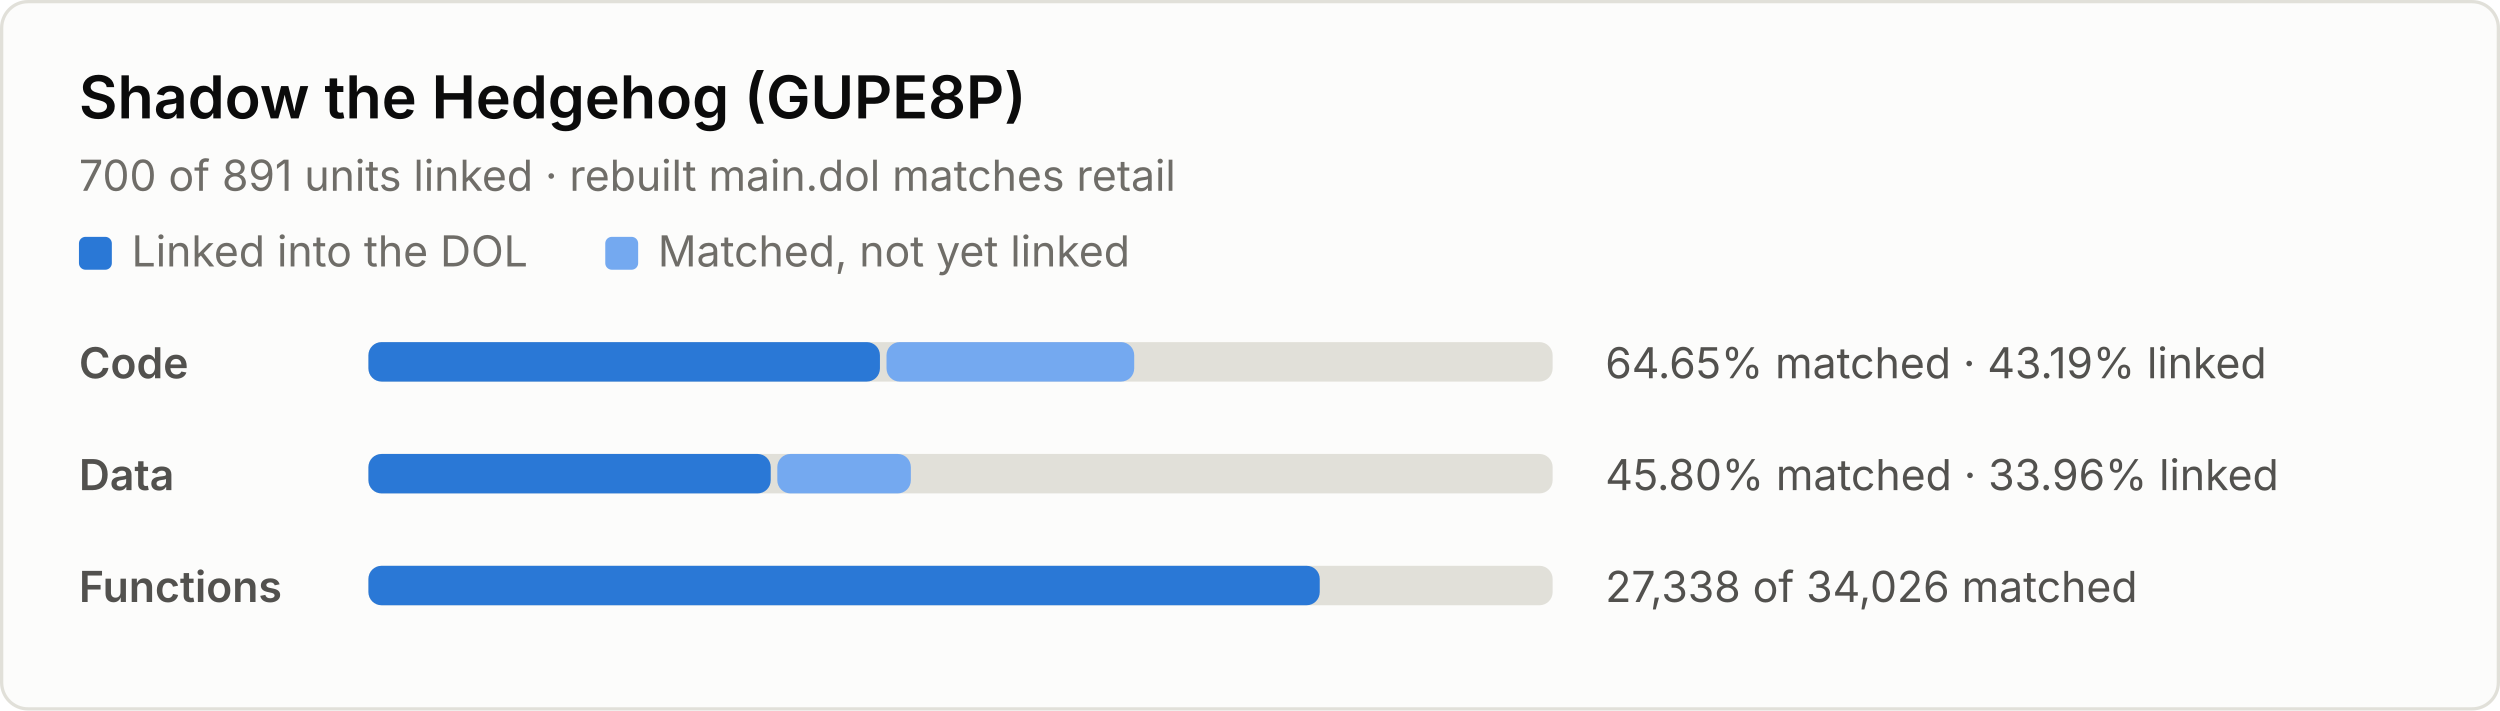
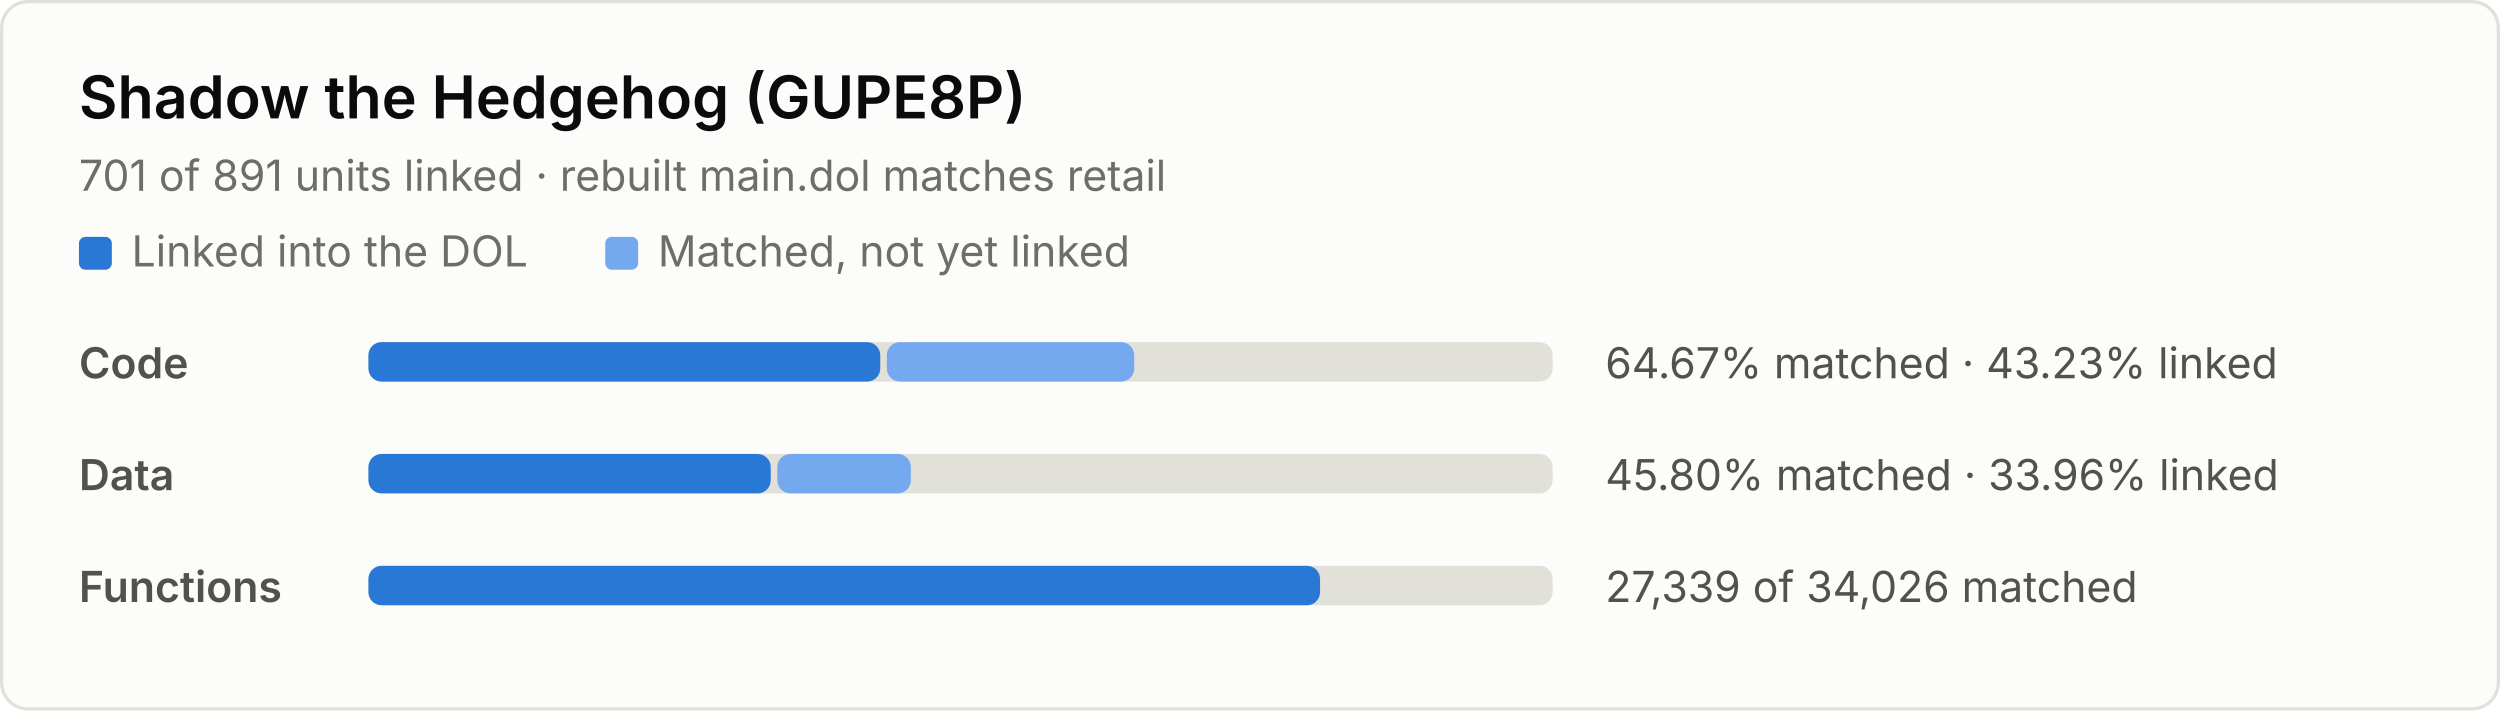
- <svg xmlns="http://www.w3.org/2000/svg" width="760" height="216" viewBox="0 0 760 216" role="img" aria-label="Decompilation progress: 64.65% of code matched, 43.19% linked">
+ <svg xmlns="http://www.w3.org/2000/svg" width="760" height="216" viewBox="0 0 760 216" role="img" aria-label="Decompilation progress: 64.67% of code matched, 43.23% linked">
  <style>
.bg { fill: #fcfcfb; stroke: #e1e0d9; }
.title { fill: #0b0b0b; font: 600 18px system-ui, -apple-system, "Segoe UI", sans-serif; }
.sub, .label, .nums, .key { font: 13px system-ui, -apple-system, "Segoe UI", sans-serif; }
.sub, .key { fill: #6f6d68; }
.label { fill: #52514e; font-weight: 600; }
.nums { fill: #52514e; font-variant-numeric: tabular-nums; }
.track { fill: #e1e0d9; }
.linked { fill: #2a78d6; }
.matched { fill: #74a9f0; }
@media (prefers-color-scheme: dark) {
  .bg { fill: #1a1a19; stroke: #2c2c2a; }
  .title { fill: #f0efec; }
  .sub, .key { fill: #9a988f; }
  .label, .nums { fill: #c3c2b7; }
  .track { fill: #2c2c2a; }
  .linked { fill: #4a94ec; }
  .matched { fill: #2260b0; }
}
</style>
  <rect class="bg" x="0.5" y="0.5" width="759" height="215" rx="8" />
  <text class="title" x="24" y="36">Shadow the Hedgehog (GUPE8P)</text>
-   <text class="sub" x="24" y="58">700 of 891 units linked · rebuilt main.dol matches retail</text>
+   <text class="sub" x="24" y="58">701 of 891 units linked · rebuilt main.dol matches retail</text>
  <rect class="linked" x="24" y="72" width="10" height="10" rx="2" />
  <text class="key" x="40" y="81">Linked into the DOL</text>
  <rect class="matched" x="184" y="72" width="10" height="10" rx="2" />
  <text class="key" x="200" y="81">Matched, not yet linked</text>
  <text class="label" x="24" y="115">Code</text>
  <rect class="track" x="112" y="104" width="360" height="12" rx="4" />
-   <rect class="linked" x="112" y="104" width="155.5" height="12" rx="4" />
-   <rect class="matched" x="269.5" y="104" width="75.3" height="12" rx="4" />
-   <text class="nums" x="488" y="115">64.65% matched · 43.19% linked</text>
+   <rect class="linked" x="112" y="104" width="155.6" height="12" rx="4" />
+   <rect class="matched" x="269.6" y="104" width="75.2" height="12" rx="4" />
+   <text class="nums" x="488" y="115">64.67% matched · 43.23% linked</text>
  <text class="label" x="24" y="149">Data</text>
  <rect class="track" x="112" y="138" width="360" height="12" rx="4" />
  <rect class="linked" x="112" y="138" width="122.3" height="12" rx="4" />
  <rect class="matched" x="236.3" y="138" width="40.6" height="12" rx="4" />
  <text class="nums" x="488" y="149">45.80% matched · 33.96% linked</text>
  <text class="label" x="24" y="183">Functions</text>
  <rect class="track" x="112" y="172" width="360" height="12" rx="4" />
-   <rect class="linked" x="112" y="172" width="289.2" height="12" rx="4" />
-   <text class="nums" x="488" y="183">27,338 of 34,026 matched</text>
+   <rect class="linked" x="112" y="172" width="289.3" height="12" rx="4" />
+   <text class="nums" x="488" y="183">27,339 of 34,026 matched</text>
</svg>
